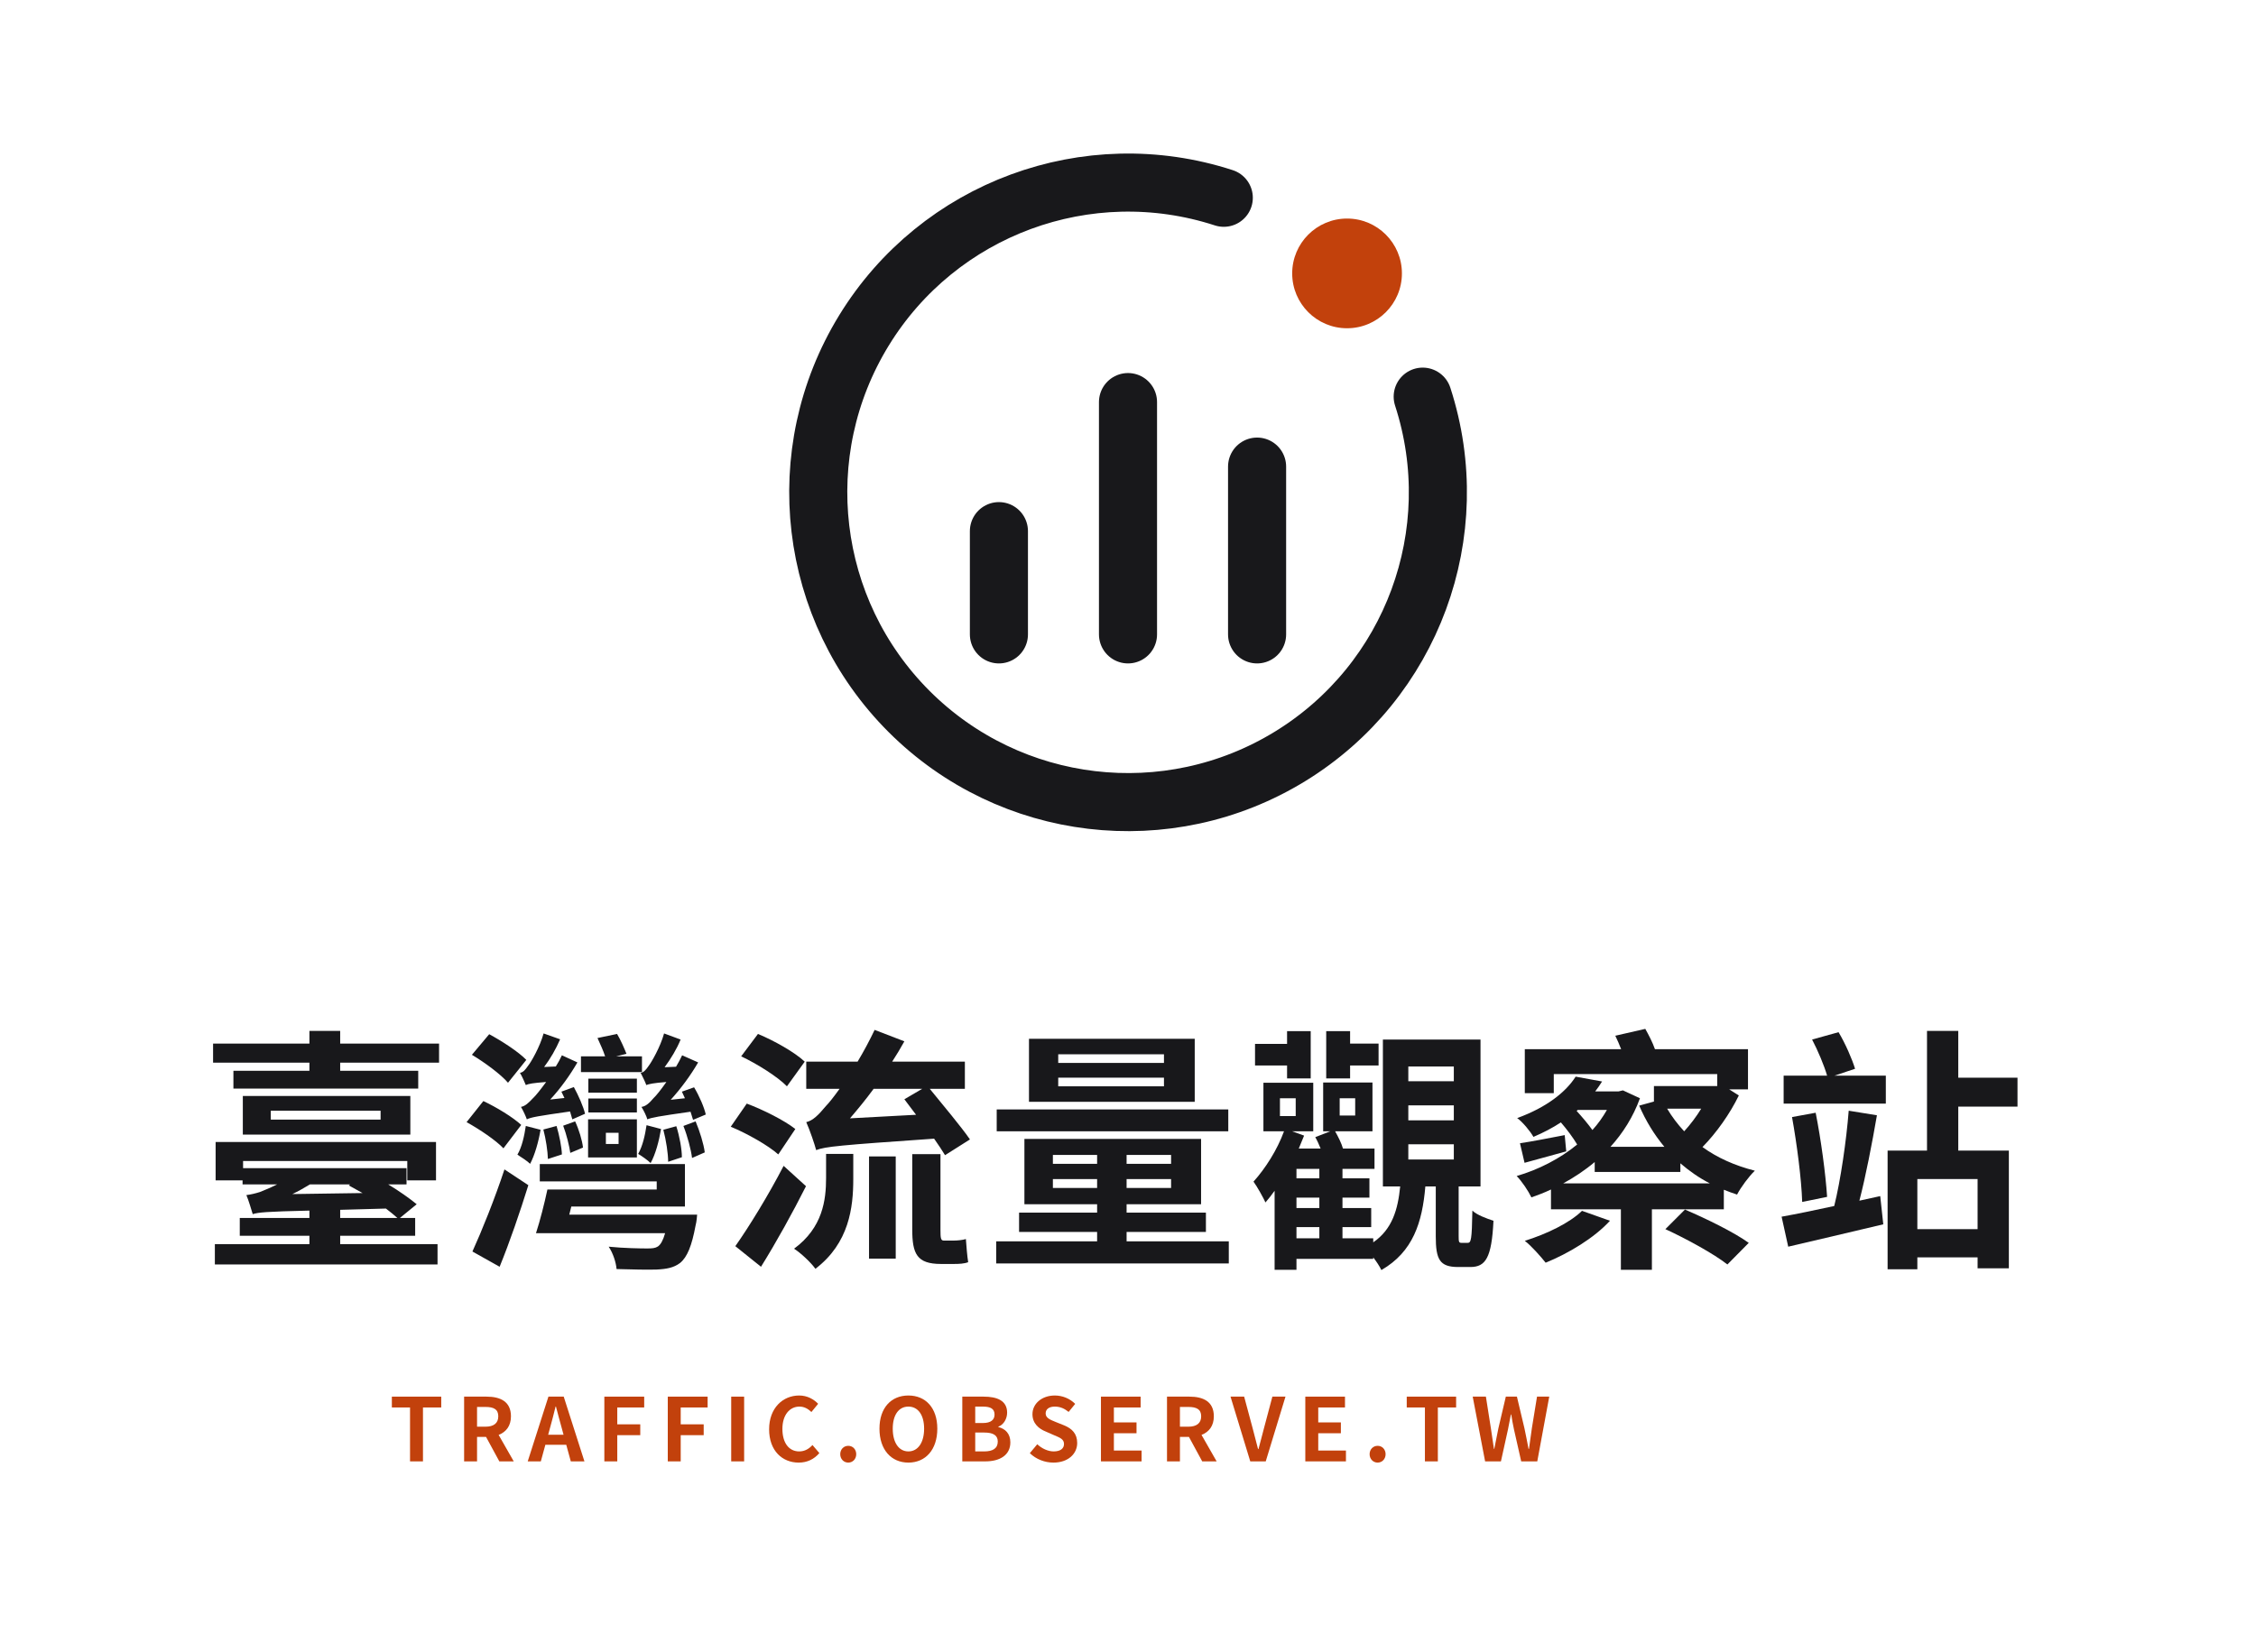
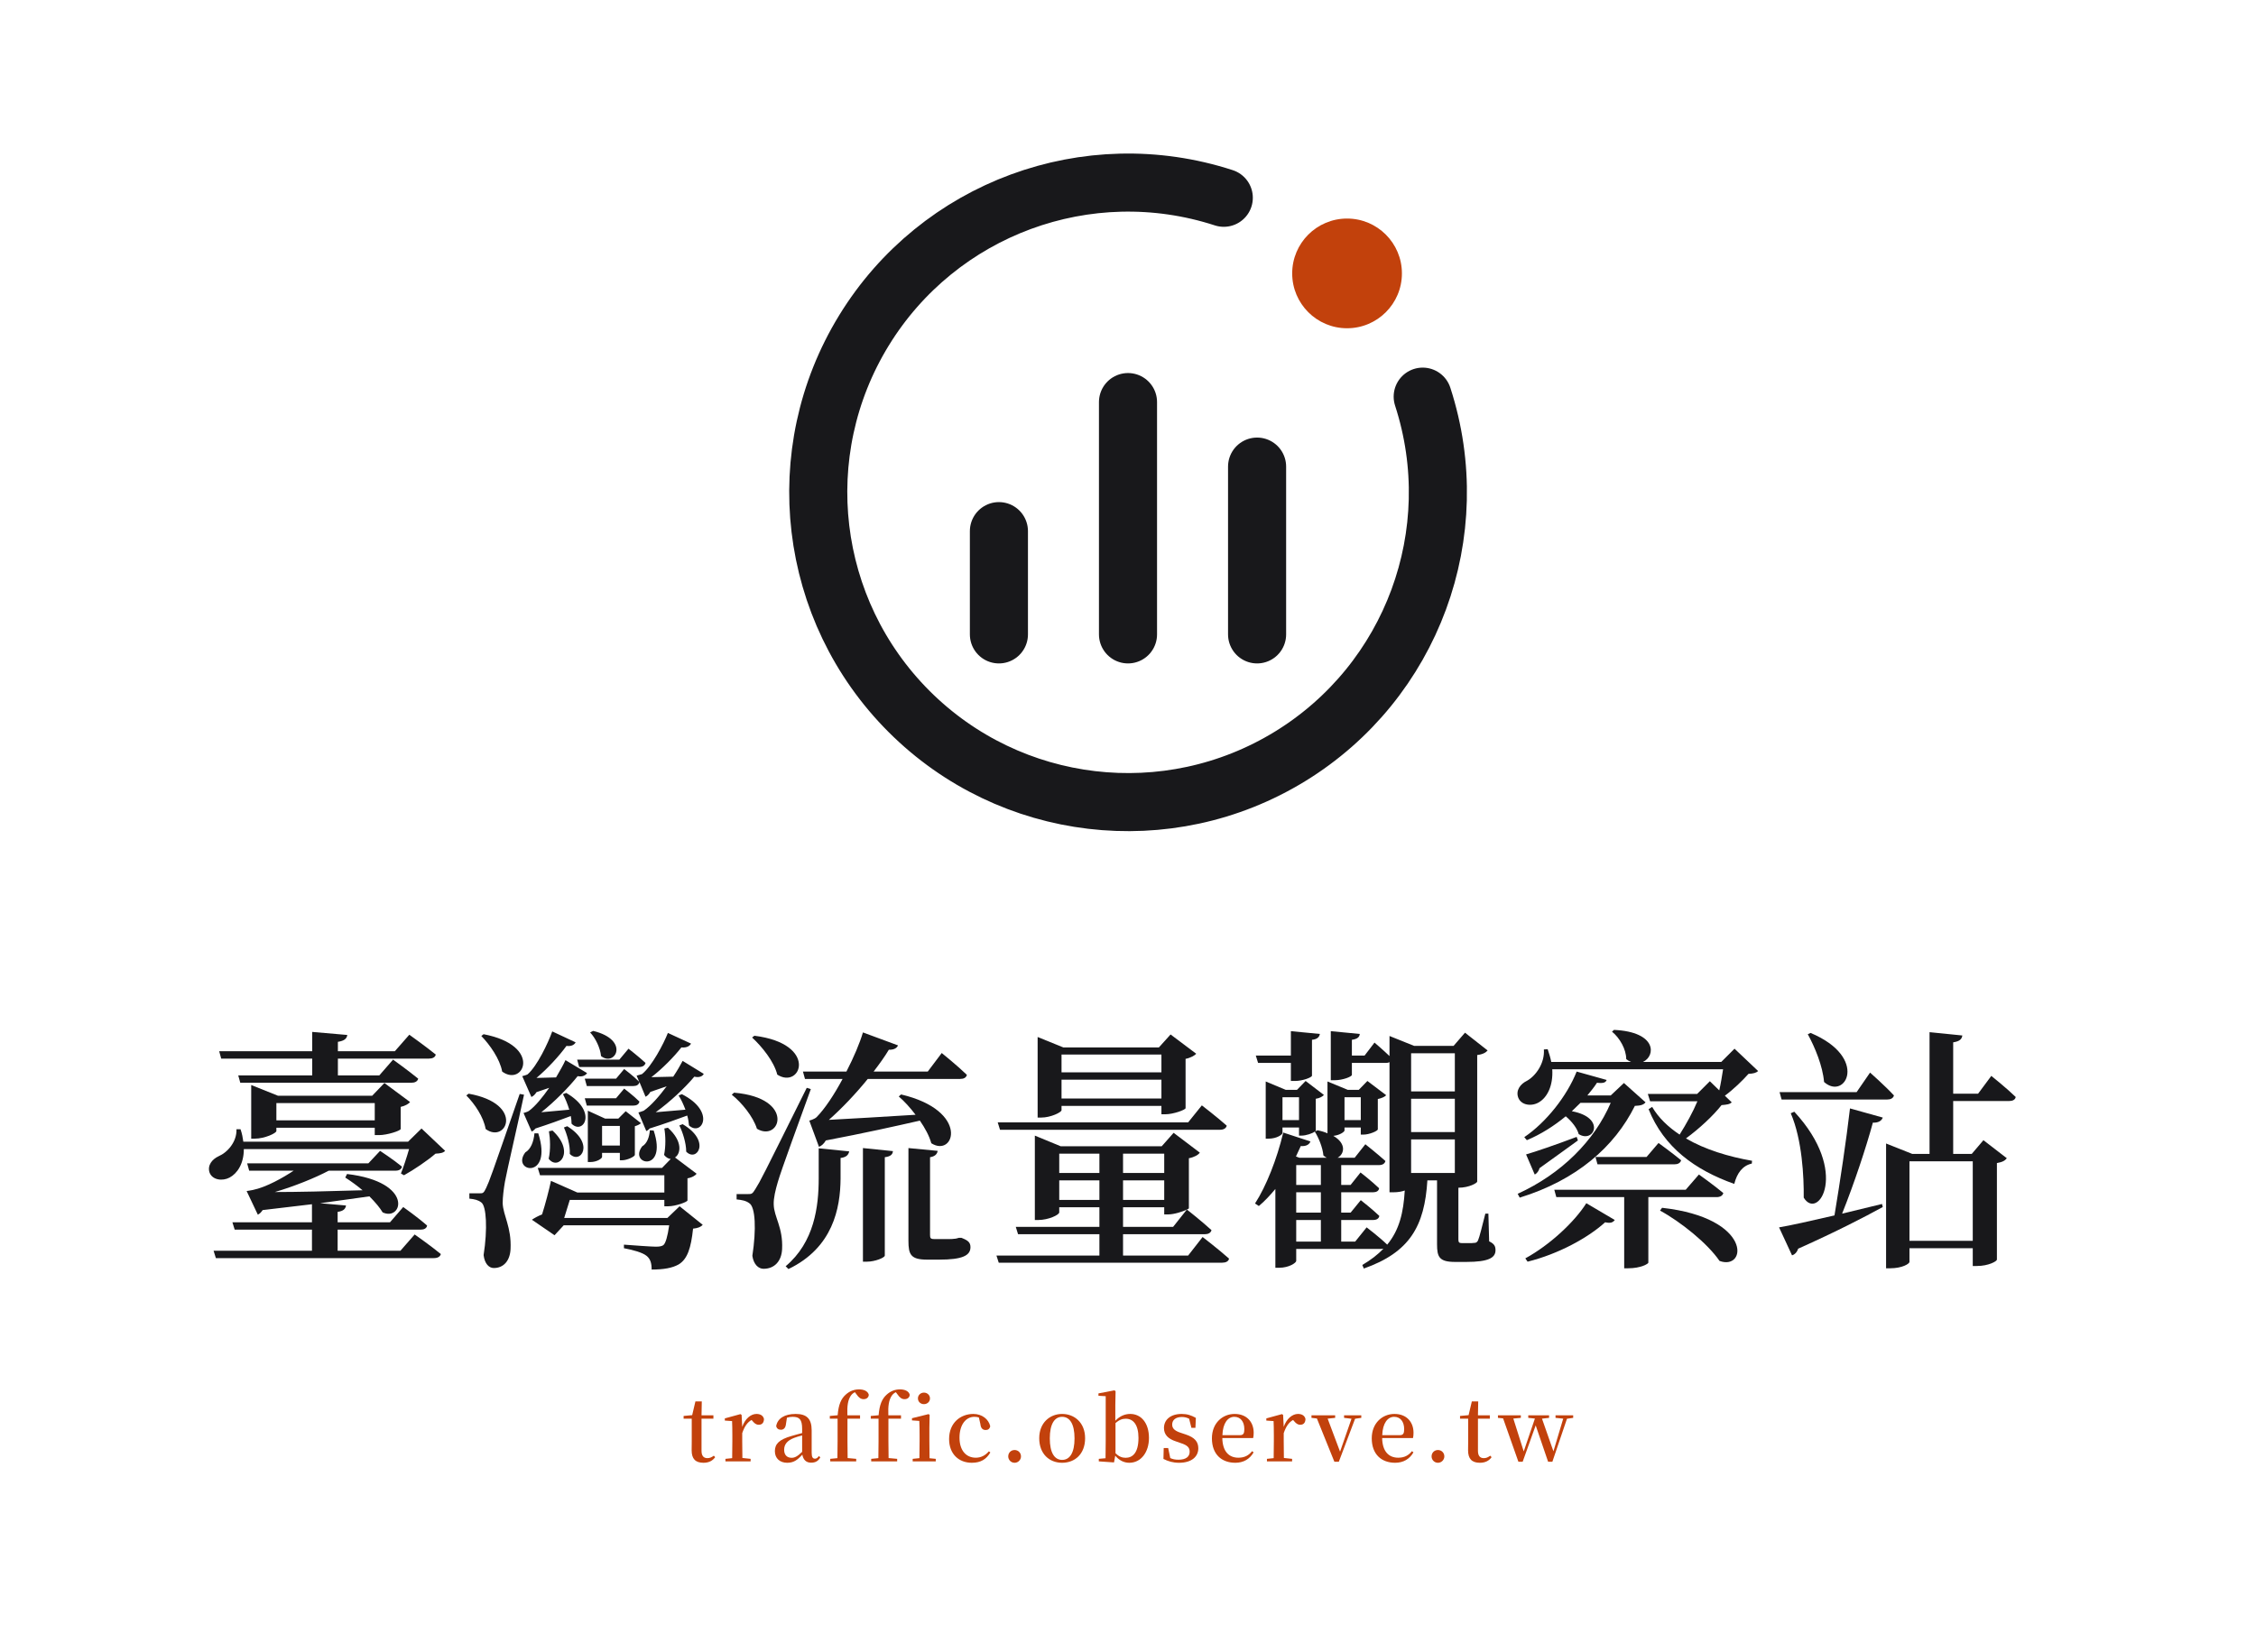
<svg xmlns="http://www.w3.org/2000/svg" width="284" height="208" viewBox="0 0 284 208" role="img" aria-labelledby="title">
  <g transform="translate(90 10) scale(1.625)">
    <g fill="none" stroke="#18181B" stroke-width="4.5" stroke-linecap="round">
      <path d="M39.42 9.17a24 24 0 1 0 15.41 15.41" />
      <path d="M22 35v8m10-18v18m10-13v13" />
    </g>
    <circle cx="48.97" cy="15.03" r="4.25" fill="#C2410C" />
  </g>
  <g fill="#18181B">
-     <path transform="translate(25 157) scale(0.032 -0.032)" d="M284 536H716V501H284ZM174 594V442H833V594ZM436 850V800H57V725H436V693H137V623H864V693H557V725H946V800H557V850ZM213 129C235 136 265 139 436 143V114H162V44H436V11H64V-69H940V11H557V44H852V114H792L858 168C830 191 789 220 746 246H818V310H175V338H821V262H934V413H67V262H173V246H309C279 231 253 221 241 216C222 210 204 206 188 204C197 183 208 145 213 129ZM591 242 645 212 369 208C392 219 415 232 438 246H596ZM557 114V146L737 151C754 138 770 125 782 114Z" />
-     <path transform="translate(58 157) scale(0.032 -0.032)" d="M502 662V607H693V662ZM502 584V529H693V584ZM571 449H621V405H571ZM501 502V352H693V502ZM44 756C94 726 158 679 186 646L258 736C227 768 162 810 112 837ZM23 491C74 463 139 419 168 388L238 480C206 510 140 550 89 574ZM46 -18 153 -78C193 20 233 137 266 243L172 305C133 187 82 61 46 -18ZM403 477C416 443 427 398 431 370L481 391C478 419 465 462 450 494ZM256 476C250 436 241 394 223 363C237 354 262 338 273 327C291 361 306 413 314 461ZM325 462C335 425 342 377 343 346L398 364C397 393 388 439 377 476ZM876 476C892 436 906 383 910 350L960 372C956 405 940 456 924 494ZM731 479C725 439 716 398 698 366C712 358 736 341 747 330C766 364 780 416 788 464ZM797 461C808 420 816 367 816 335L870 353C870 384 861 435 848 475ZM341 226C329 170 312 103 296 54H804C796 26 787 10 776 2C765 -5 754 -6 733 -6C707 -6 641 -5 582 1C599 -24 611 -61 613 -87C676 -89 737 -90 770 -89C810 -87 838 -82 863 -63C891 -40 909 4 924 85C928 98 930 127 930 127H427L435 159H882V326H311V258H771V226ZM538 822C548 800 561 772 568 750H473V688H713V750H612L652 760C644 780 629 815 615 838ZM260 502C276 510 303 515 430 533L439 502L489 524C483 551 463 596 445 629L396 611L408 586L352 580C393 624 430 676 459 726L398 754C391 739 383 724 374 710L328 708C353 741 375 780 391 817L326 840C311 786 276 726 265 713C254 697 246 687 233 685C241 672 252 647 256 637C267 642 284 645 336 649C314 619 295 595 285 586C267 567 254 554 237 551C245 538 257 512 260 502ZM734 502C751 509 777 514 904 532L914 500L964 521C958 549 938 595 918 628L870 611L882 585L826 579C867 624 905 676 934 726L871 754C864 739 856 724 847 709L802 707C827 741 850 779 865 816L800 840C785 786 750 726 739 712C729 697 719 686 708 685C715 671 727 647 730 637C741 641 758 645 809 649C788 619 769 595 759 586C742 566 728 553 711 551C720 537 732 512 734 502Z" />
-     <path transform="translate(91 157) scale(0.032 -0.032)" d="M575 356V-46H680V356ZM406 366V271C406 185 393 76 280 -7C307 -24 347 -62 364 -86C497 15 513 156 513 267V366ZM72 750C135 720 215 670 252 632L322 729C283 766 201 812 138 838ZM31 473C96 446 179 399 218 364L285 464C242 498 158 540 94 564ZM49 3 150 -78C211 20 274 134 327 239L239 319C179 203 102 78 49 3ZM745 365V69C745 -27 763 -67 858 -67C871 -67 897 -67 909 -67C929 -67 950 -66 965 -60C961 -35 958 3 956 31C943 27 922 25 908 25C898 25 879 25 869 25C857 25 856 36 856 67V365ZM367 381C404 395 457 400 831 426C848 402 863 379 874 361L972 423C936 475 866 558 814 622H952V729H666C683 755 699 782 714 809L597 854C577 812 554 769 530 729H328V622H459C436 590 417 566 405 554C376 519 354 497 328 491C342 460 361 404 367 381ZM714 581 760 520 500 506C531 542 563 581 593 622H784Z" />
-     <path transform="translate(124 157) scale(0.032 -0.032)" d="M288 666H704V632H288ZM288 758H704V724H288ZM173 819V571H825V819ZM46 541V455H957V541ZM267 267H441V232H267ZM557 267H732V232H557ZM267 362H441V327H267ZM557 362H732V327H557ZM44 22V-65H959V22H557V59H869V135H557V168H850V425H155V168H441V135H134V59H441V22Z" />
-     <path transform="translate(157 157) scale(0.032 -0.032)" d="M129 585H191V515H129ZM364 585H425V517H364ZM634 557H813V498H634ZM634 404H813V344H634ZM634 710H813V652H634ZM284 194V153H194V194ZM534 816V238H602C593 147 571 70 496 18V34H375V78H488V153H375V194H481V270H375V307H501V387H377C371 408 358 434 346 455H493V647H299V455H327L268 432C276 418 283 402 289 387H203L224 438L177 455H260V646H64V455H145C118 381 71 308 25 257C39 238 64 193 72 175C84 189 96 204 108 221V-90H194V-47H496V-41C509 -58 521 -76 528 -91C653 -19 689 97 701 238H742V42C742 -49 757 -79 830 -79C844 -79 864 -79 878 -79C938 -79 962 -43 969 103C944 111 903 126 886 143C884 27 881 16 867 16C863 16 849 16 844 16C833 16 832 19 832 43V238H918V816ZM284 270H194V307H284ZM284 78V34H194V78ZM157 849V799H31V714H157V663H250V849ZM311 849V663H405V714H517V800H405V849Z" />
-     <path transform="translate(190 157) scale(0.032 -0.032)" d="M286 142C237 94 147 51 61 24C86 5 125 -39 143 -62C232 -26 334 35 396 103ZM614 70C697 32 806 -28 858 -69L942 16C884 58 771 113 691 147ZM42 408 60 331C112 345 166 360 224 376L218 440C150 427 90 415 42 408ZM269 539H384C368 511 349 484 327 460C309 485 286 512 265 535ZM417 831C425 815 433 796 440 778H61V605H175V680H818V633H569V572L511 556C537 496 570 442 610 394H398C447 448 487 511 514 585L447 616L430 612H338C348 625 357 638 365 651L261 670C223 610 147 549 31 507C52 492 82 456 95 433C135 450 171 469 203 490C227 462 251 430 267 403C199 347 115 304 29 279C49 259 75 220 87 195C113 204 139 214 164 226V148H439V-90H561V148H844V225C861 218 878 212 896 206C911 235 943 278 966 300C887 320 818 351 760 393C815 449 868 524 903 596L865 620H939V778H573C564 804 549 833 535 858ZM336 334V295H673V329C708 299 746 272 789 250H212C256 274 298 302 336 334ZM621 544H755C736 513 712 481 688 455C662 483 640 512 621 544Z" />
-     <path transform="translate(223 157) scale(0.032 -0.032)" d="M81 511C100 406 118 268 121 177L219 197C213 289 195 422 174 528ZM160 816C183 772 207 715 219 674H48V564H450V674H248L329 701C317 740 291 800 264 845ZM304 536C295 420 272 261 247 161C169 144 96 129 40 119L66 1C172 26 311 58 440 89L428 200L346 182C371 278 396 408 415 518ZM457 379V-88H574V-41H811V-84H934V379H735V552H968V666H735V850H612V379ZM574 70V267H811V70Z" />
+     <path transform="translate(25 157) scale(0.032 -0.032)" d="M714 378 668 329H191L199 300H374C333 273 267 235 213 224C204 222 189 220 189 220L233 127C240 130 246 136 252 145L446 168V97H133L142 68H446V-15H59L68 -44H925C940 -44 950 -39 953 -28C913 5 850 49 850 49L794 -15H547V68H873C887 68 897 73 899 84C863 116 805 157 805 157L753 97H547V138C570 141 578 150 580 163L478 172L672 199C696 175 714 153 724 136C801 99 851 255 584 287L577 273C602 257 625 240 645 223C512 219 389 216 300 216C375 238 457 271 512 300H774C788 300 798 305 800 316C766 344 714 378 714 378ZM306 456V469H693V440H710C742 440 794 457 795 464V551C813 555 826 563 832 570L731 645L683 595H312L207 637V426H220C261 426 306 448 306 456ZM693 566V498H306V566ZM829 835 772 770H548V807C574 811 583 820 585 834L447 846V770H81L89 741H447V675H156L164 646H837C851 646 861 651 864 662C825 694 765 737 765 737L711 675H548V741H906C920 741 931 746 933 757C892 790 829 835 829 835ZM165 463H149C151 414 114 372 79 357C53 345 34 321 43 293C54 263 94 258 122 273C152 289 178 327 178 385H828C819 353 806 314 796 289L808 282C846 303 901 340 932 367C952 368 962 370 970 378L877 466L824 414H176C174 429 171 446 165 463Z" />
+     <path transform="translate(58 157) scale(0.032 -0.032)" d="M75 211C64 211 34 211 34 211V190C54 188 68 185 81 175C101 161 106 71 90 -32C94 -66 111 -83 130 -83C169 -83 194 -54 196 -8C200 78 167 123 165 172C165 196 169 228 174 257C182 301 227 494 249 599L232 602C115 265 115 265 100 232C90 211 87 211 75 211ZM31 603 22 596C55 563 90 511 98 464C179 404 254 563 31 603ZM90 837 81 830C114 796 154 740 163 690C247 628 324 792 90 837ZM759 458 744 459C742 431 732 406 714 396C658 323 815 290 759 458ZM873 483 860 478C873 452 887 409 887 375C928 332 987 416 873 483ZM305 447H290C287 413 275 384 254 372C196 295 364 261 305 447ZM361 458 347 455C352 426 354 382 346 347C383 298 453 373 361 458ZM521 850 509 844C530 822 549 783 552 751C607 707 668 814 521 850ZM419 475 406 470C418 443 431 400 429 366C471 323 530 406 419 475ZM660 780 624 737H458L466 708H701C715 708 724 713 727 724C700 749 660 780 660 780ZM643 623 611 585H488L496 556H678C692 556 701 561 703 572C680 595 643 623 643 623ZM643 700 611 662H488L496 633H678C692 633 701 638 703 649L727 591C734 594 740 600 746 610L810 632C781 593 749 556 720 536C713 533 699 529 699 529L730 456C735 458 739 461 743 466C798 483 853 503 891 517C895 503 897 490 898 478C947 433 1006 532 870 601L857 596C867 581 876 561 884 540L767 530C824 571 883 627 919 670C939 665 952 672 956 681L873 732C864 715 852 694 836 670L750 668C793 701 839 748 868 785C890 783 901 791 906 800L815 842C798 799 752 711 713 680C707 678 692 674 692 674L702 650C679 673 643 700 643 700ZM415 606 402 601C411 585 420 563 427 540L317 530C370 572 426 629 460 672C480 668 492 676 497 684L412 735C404 717 390 693 375 667L298 665C341 701 387 751 416 791C437 788 448 797 452 805L360 848C344 803 301 712 263 679C258 676 242 672 242 672L278 590C285 593 292 599 298 609L348 626C322 589 294 554 268 535C262 531 247 527 247 527L279 454C284 456 289 460 294 466C344 482 396 501 433 515C435 505 436 494 436 485C481 439 542 532 415 606ZM459 214 355 260C348 226 333 169 320 128C305 122 290 114 280 107L369 46L405 85H820C814 42 806 14 797 7C791 3 783 1 768 1C750 1 682 6 642 9V-5C679 -12 715 -22 731 -35C747 -48 751 -65 751 -89C798 -89 832 -83 857 -69C892 -48 906 -4 914 72C934 74 945 79 952 87L861 160L813 114H407L429 185H801V160H817C845 160 892 177 892 183V270C910 273 923 281 928 288L843 352C866 367 874 416 815 469L801 466C806 438 807 396 800 362C808 352 817 347 826 346L792 311H303L312 282H801V214ZM626 399H556V476H626ZM500 536V334H509C538 334 556 349 556 354V370H626V341H635C654 341 684 355 685 362V475C696 478 705 483 709 487L649 534L620 505H568Z" />
+     <path transform="translate(91 157) scale(0.032 -0.032)" d="M99 208C88 208 54 208 54 208V187C74 185 91 182 104 172C128 157 132 70 116 -35C121 -69 140 -86 160 -86C203 -86 231 -56 233 -8C237 77 201 118 200 167C199 192 207 224 216 255C229 301 306 510 346 621L330 626C149 262 149 262 128 228C116 208 113 208 99 208ZM44 607 35 599C74 568 119 513 134 465C225 410 288 586 44 607ZM124 831 115 824C154 788 201 730 214 678C307 618 378 799 124 831ZM845 378 730 389V24C730 -30 739 -50 804 -50H851C942 -50 974 -34 974 -1C974 17 965 25 943 34L938 36H929C923 34 915 32 909 32C905 31 897 31 892 31C886 31 873 31 862 31H831C817 31 815 35 815 47V353C834 356 843 365 845 378ZM497 376 377 388V270C377 159 360 19 247 -76L258 -87C433 -3 462 152 463 268V350C487 353 494 363 497 376ZM669 377 551 389V-58H567C599 -58 637 -42 637 -34V353C660 356 668 364 669 377ZM861 763 806 690H593C616 720 637 749 653 776C673 775 685 783 689 793L551 844C539 803 515 746 486 690H315L323 661H471C438 599 400 542 368 510C359 502 340 497 340 497L378 394C387 397 397 405 405 419C553 447 683 476 775 497C795 468 812 437 820 408C911 350 973 536 701 600L692 592C714 573 737 548 758 520C625 512 500 504 417 500C468 545 523 603 570 661H933C948 661 957 666 960 677C923 713 861 763 861 763Z" />
+     <path transform="translate(124 157) scale(0.032 -0.032)" d="M50 490 59 461H924C938 461 948 466 951 477C913 511 853 557 853 557L799 490ZM694 658V584H301V658ZM694 687H301V757H694ZM207 785V509H221C259 509 301 530 301 538V555H694V522H710C740 522 788 539 789 546V740C809 744 824 753 831 760L730 836L684 785H308L207 826ZM705 262V185H543V262ZM705 291H543V367H705ZM292 262H450V185H292ZM292 291V367H450V291ZM121 79 130 50H450V-34H45L54 -62H933C947 -62 958 -57 960 -46C921 -11 856 39 856 39L799 -34H543V50H864C878 50 888 55 891 66C854 100 796 146 794 147L740 79H543V156H705V128H721C744 128 778 139 794 147C798 149 802 151 802 152V349C823 353 839 362 845 371L742 449L695 396H298L196 438V106H210C249 106 292 126 292 136V156H450V79Z" />
+     <path transform="translate(157 157) scale(0.032 -0.032)" d="M286 838 172 849V753H34L43 724H172V653H188C218 653 255 667 255 674V815C276 817 284 826 286 838ZM560 830V751C534 776 501 804 501 804L462 753H412V815C434 818 442 826 443 838L329 849V656H345C376 656 412 670 412 677V724H546C552 724 556 725 560 727V215H575C594 215 609 218 620 222C615 136 599 67 551 9C520 39 470 77 470 77L425 21H370V106H495C509 106 518 111 520 122C492 149 447 184 447 184L407 135H370V215H495C508 215 518 220 519 231C491 258 446 293 446 293L407 244H370V322H518C532 322 541 327 544 338C513 366 465 404 465 404L423 351H356C383 366 391 407 339 437C367 440 383 454 383 458V470H447V442H458C480 442 514 456 514 463V582C529 585 542 591 547 597L473 653L439 618H396L316 651V447C305 452 292 456 277 459L266 454C281 430 297 392 300 360C304 356 309 353 313 351H205L192 356L211 397C233 395 245 404 249 415L142 450C117 345 75 239 31 171L46 161C69 180 90 203 111 228V-82H125C166 -82 193 -62 193 -55V-8H526L536 -7C514 -30 487 -51 453 -71L459 -85C640 -21 698 82 709 262H747V11C747 -39 755 -59 818 -59H862C949 -59 977 -43 977 -13C977 2 973 12 952 22L949 131H937C925 84 914 38 908 25C904 18 900 16 894 16C889 15 880 15 870 15H845C833 15 831 19 831 30V233C874 233 905 252 905 257V755C928 758 939 765 946 773L857 843L812 791H657ZM73 651V426H84C118 426 139 443 139 448V470H204V438H214C232 438 258 447 266 454C269 456 270 457 270 458V583C285 585 297 592 302 598L230 653L196 618H152ZM447 499H383V589H447ZM204 499H139V589H204ZM290 21H193V106H290ZM290 135H193V215H290ZM290 244H193V322H290ZM645 291V423H817V291ZM645 452V583H817V452ZM645 612V762H817V612Z" />
+     <path transform="translate(190 157) scale(0.032 -0.032)" d="M66 364 100 285C109 289 116 299 119 310C184 356 236 395 270 419L265 433C183 402 101 374 66 364ZM415 106 303 172C257 99 160 8 63 -45L72 -58C193 -28 310 36 377 97C400 92 408 97 415 106ZM601 154 593 143C674 99 780 14 827 -55C935 -95 959 114 601 154ZM587 409 540 354H339L347 325H649C663 325 673 330 676 341C641 370 587 409 587 409ZM746 285 694 225H177L185 196H452V-84H468C518 -84 547 -66 547 -62V196H815C829 196 839 201 842 212C805 243 746 285 746 285ZM151 778 136 777C140 723 104 673 70 654C43 641 25 616 35 588C47 556 90 552 118 570C149 589 173 634 169 699H841C837 673 832 642 826 616L789 652L739 602H545L554 573H740C723 532 696 483 670 442C625 472 587 508 562 551L548 542C608 392 730 303 885 248C896 291 918 320 954 328L955 339C863 355 770 383 695 427C747 465 802 516 835 558C856 560 867 561 875 569L848 595C882 620 918 655 941 681C961 682 971 685 979 692L886 780L834 728H526C576 751 582 846 412 854L404 847C434 823 460 778 460 739C466 734 473 730 479 728H165C162 744 157 760 151 778ZM383 657 265 690C227 594 145 490 59 432L69 420C124 443 176 476 222 514C246 494 267 467 273 444C333 406 382 509 246 534L280 567H399C335 418 206 288 33 209L41 194C265 263 414 394 494 555C517 556 528 559 536 569L451 645L399 596H307C321 613 334 629 345 646C371 643 379 647 383 657Z" />
+     <path transform="translate(223 157) scale(0.032 -0.032)" d="M154 842 143 837C171 786 202 711 207 649C291 574 385 745 154 842ZM90 532 76 526C121 422 128 274 127 194C183 101 310 294 90 532ZM388 686 335 609H32L40 580H455C469 580 479 585 482 596C448 633 388 686 388 686ZM751 832 622 845V366H554L451 407V-84H467C515 -84 543 -66 543 -59V-5H792V-75H808C855 -75 887 -56 887 -50V330C910 334 919 340 926 349L834 420L788 366H715V574H934C949 574 959 579 961 590C925 625 865 673 865 673L813 603H715V805C741 809 749 818 751 832ZM543 24V337H792V24ZM30 77 81 -33C92 -30 101 -20 105 -7C257 61 365 117 438 157L435 169L278 131C326 251 373 393 399 489C423 488 434 498 438 509L309 545C295 424 270 256 248 124C153 102 73 84 30 77Z" />
  </g>
  <g fill="#C2410C">
-     <path transform="translate(49 184) scale(0.011 -0.011)" d="M238 0H386V617H595V741H30V617H238Z" />
-     <path transform="translate(57.425 184) scale(0.011 -0.011)" d="M239 397V623H335C430 623 482 596 482 516C482 437 430 397 335 397ZM494 0H659L486 303C571 336 627 405 627 516C627 686 504 741 348 741H91V0H239V280H342Z" />
-     <path transform="translate(66.477 184) scale(0.011 -0.011)" d="M-4 0H146L198 190H437L489 0H645L408 741H233ZM230 305 252 386C274 463 295 547 315 628H319C341 549 361 463 384 386L406 305Z" />
-     <path transform="translate(75.078 184) scale(0.011 -0.011)" d="M91 0H239V300H502V424H239V617H547V741H91Z" />
-     <path transform="translate(83.063 184) scale(0.011 -0.011)" d="M91 0H239V300H502V424H239V617H547V741H91Z" />
-     <path transform="translate(91.048 184) scale(0.011 -0.011)" d="M91 0H239V741H91Z" />
-     <path transform="translate(96.228 184) scale(0.011 -0.011)" d="M392 -14C489 -14 568 24 629 95L550 187C511 144 462 114 398 114C281 114 206 211 206 372C206 531 289 627 401 627C457 627 500 601 538 565L615 659C567 709 493 754 398 754C211 754 54 611 54 367C54 120 206 -14 392 -14Z" />
-     <path transform="translate(104.994 184) scale(0.011 -0.011)" d="M163 -14C215 -14 254 28 254 82C254 137 215 178 163 178C110 178 71 137 71 82C71 28 110 -14 163 -14Z" />
-     <path transform="translate(110.119 184) scale(0.011 -0.011)" d="M385 -14C581 -14 716 133 716 374C716 614 581 754 385 754C189 754 54 614 54 374C54 133 189 -14 385 -14ZM385 114C275 114 206 216 206 374C206 532 275 627 385 627C495 627 565 532 565 374C565 216 495 114 385 114Z" />
-     <path transform="translate(120.139 184) scale(0.011 -0.011)" d="M91 0H355C518 0 641 69 641 218C641 317 583 374 503 393V397C566 420 604 489 604 558C604 696 488 741 336 741H91ZM239 439V627H327C416 627 460 601 460 536C460 477 420 439 326 439ZM239 114V330H342C444 330 497 299 497 227C497 150 442 114 342 114Z" />
-     <path transform="translate(129.18 184) scale(0.011 -0.011)" d="M312 -14C483 -14 584 89 584 210C584 317 525 375 435 412L338 451C275 477 223 496 223 549C223 598 263 627 328 627C390 627 439 604 486 566L561 658C501 719 415 754 328 754C179 754 72 660 72 540C72 432 148 372 223 342L321 299C387 271 433 254 433 199C433 147 392 114 315 114C250 114 179 147 127 196L42 94C114 24 213 -14 312 -14Z" />
-     <path transform="translate(137.594 184) scale(0.011 -0.011)" d="M91 0H556V124H239V322H498V446H239V617H545V741H91Z" />
-     <path transform="translate(145.909 184) scale(0.011 -0.011)" d="M239 397V623H335C430 623 482 596 482 516C482 437 430 397 335 397ZM494 0H659L486 303C571 336 627 405 627 516C627 686 504 741 348 741H91V0H239V280H342Z" />
-     <path transform="translate(154.961 184) scale(0.011 -0.011)" d="M221 0H398L624 741H474L378 380C355 298 339 224 315 141H310C287 224 271 298 248 380L151 741H-5Z" />
-     <path transform="translate(163.32 184) scale(0.011 -0.011)" d="M91 0H556V124H239V322H498V446H239V617H545V741H91Z" />
-     <path transform="translate(171.635 184) scale(0.011 -0.011)" d="M163 -14C215 -14 254 28 254 82C254 137 215 178 163 178C110 178 71 137 71 82C71 28 110 -14 163 -14Z" />
-     <path transform="translate(176.76 184) scale(0.011 -0.011)" d="M238 0H386V617H595V741H30V617H238Z" />
-     <path transform="translate(185.185 184) scale(0.011 -0.011)" d="M161 0H342L423 367C434 424 445 481 456 537H460C468 481 479 424 491 367L574 0H758L895 741H755L696 379C685 302 674 223 663 143H658C642 223 628 303 611 379L525 741H398L313 379C297 302 281 223 266 143H262C251 223 239 301 227 379L170 741H19Z" />
+     <path transform="translate(85.9035 184) scale(0.011 -0.011)" d="M241 -16C303 -16 346 7 375 48L360 65C333 46 314 37 286 37C244 37 219 62 219 121V489H355V527H219L222 686H149L112 529L14 520V489H107V223C107 185 106 161 106 126C106 29 150 -16 241 -16Z" />
+     <path transform="translate(90.9055 184) scale(0.011 -0.011)" d="M114 0H326V29L232 39L230 232V323C256 400 289 447 337 474L345 465C369 436 389 419 419 419C460 419 478 446 479 485C470 526 435 543 393 543C329 543 262 488 230 395L223 532L210 541L31 492V467L114 461C116 412 117 369 117 301V232L115 37L38 29V0Z" />
+     <path transform="translate(97.0295 184) scale(0.011 -0.011)" d="M462 -15C511 -15 544 4 567 46L551 61C533 38 522 31 506 31C481 31 468 47 468 100V356C468 488 411 543 285 543C156 543 77 490 62 404C68 376 88 362 116 362C145 362 169 380 174 428L185 500C208 507 229 510 250 510C328 510 359 480 359 372V324C318 313 275 302 239 291C95 250 47 199 47 117C47 33 106 -16 188 -16C263 -16 305 16 361 77C372 19 404 -15 462 -15ZM359 109C304 55 272 41 239 41C188 41 153 71 153 133C153 194 188 238 265 268C290 278 324 288 359 297Z" />
+     <path transform="translate(104.132 184) scale(0.011 -0.011)" d="M116 0H332V29L234 38L232 232V489H376V527H231C227 638 237 700 269 750C280 767 297 782 317 792L335 768C362 728 386 712 417 712C453 712 475 734 476 763C465 806 417 824 364 824C310 824 258 806 211 763C160 717 129 650 120 528L30 520V489H119V232L117 37L35 29V0Z" />
+     <path transform="translate(109.288 184) scale(0.011 -0.011)" d="M116 0H332V29L234 38L232 232V489H376V527H231C227 638 237 700 269 750C280 767 297 782 317 792L335 768C362 728 386 712 417 712C453 712 475 734 476 763C465 806 417 824 364 824C310 824 258 806 211 763C160 717 129 650 120 528L30 520V489H119V232L117 37L35 29V0Z" />
+     <path transform="translate(114.444 184) scale(0.011 -0.011)" d="M170 655C207 655 239 682 239 721C239 759 207 787 170 787C132 787 101 759 101 721C101 682 132 655 170 655ZM117 0H305V29L234 36C233 93 232 177 232 232V385L235 532L223 541L33 494V469L117 463C119 414 120 367 120 300V232L118 37L41 29V0Z" />
+     <path transform="translate(119.006 184) scale(0.011 -0.011)" d="M303 -16C405 -16 469 24 515 102L498 115C457 67 407 42 348 42C237 42 162 126 162 271C162 420 235 510 332 510C350 510 367 508 384 502L401 427C406 377 429 359 462 359C489 359 506 372 514 401C496 484 418 543 321 543C173 543 43 441 43 256C43 83 155 -16 303 -16Z" />
+     <path transform="translate(125.9 184) scale(0.011 -0.011)" d="M166 -16C207 -16 239 18 239 57C239 98 207 130 166 130C124 130 93 98 93 57C93 18 124 -16 166 -16Z" />
+     <path transform="translate(130.352 184) scale(0.011 -0.011)" d="M305 -16C452 -16 568 85 568 265C568 444 445 543 305 543C166 543 43 443 43 265C43 86 158 -16 305 -16ZM305 17C217 17 164 100 164 263C164 426 217 510 305 510C394 510 447 426 447 263C447 100 394 17 305 17Z" />
+     <path transform="translate(137.885 184) scale(0.011 -0.011)" d="M389 -16C522 -16 614 104 614 268C614 441 523 543 400 543C339 543 280 519 229 465V647L232 804L218 813L36 778V751L119 746V232C119 177 118 93 117 36L40 29V0L214 -12L228 65C275 9 331 -16 389 -16ZM231 438C277 479 313 488 349 488C433 488 494 421 494 269C494 95 425 41 347 41C305 41 269 56 231 93Z" />
+     <path transform="translate(145.923 184) scale(0.011 -0.011)" d="M228 -16C369 -16 448 52 448 150C448 225 406 274 304 308L250 326C175 350 149 378 149 422C149 473 189 508 259 508C290 508 316 502 343 488L369 384H415L420 498C366 528 320 543 258 543C127 543 55 474 55 382C55 303 106 257 191 229L245 210C326 185 349 156 349 110C349 53 305 19 221 19C183 19 154 25 127 38L103 153H52L49 28C105 0 158 -16 228 -16Z" />
+     <path transform="translate(152.091 184) scale(0.011 -0.011)" d="M311 -16C406 -16 477 28 520 103L503 117C465 69 417 42 346 42C241 42 165 110 162 267H515C519 284 521 303 521 328C521 449 443 543 303 543C165 543 43 439 43 264C43 81 154 -16 311 -16ZM163 300C168 440 227 510 299 510C370 510 414 455 414 369C414 320 403 300 364 300Z" />
+     <path transform="translate(159.073 184) scale(0.011 -0.011)" d="M114 0H326V29L232 39L230 232V323C256 400 289 447 337 474L345 465C369 436 389 419 419 419C460 419 478 446 479 485C470 526 435 543 393 543C329 543 262 488 230 395L223 532L210 541L31 492V467L114 461C116 412 117 369 117 301V232L115 37L38 29V0Z" />
+     <path transform="translate(165.197 184) scale(0.011 -0.011)" d="M364 498 449 488 318 111 176 489 262 498V527H-9V498L53 491L253 -4H304L490 488L561 498V527H364Z" />
+     <path transform="translate(172.212 184) scale(0.011 -0.011)" d="M311 -16C406 -16 477 28 520 103L503 117C465 69 417 42 346 42C241 42 165 110 162 267H515C519 284 521 303 521 328C521 449 443 543 303 543C165 543 43 439 43 264C43 81 154 -16 311 -16ZM163 300C168 440 227 510 299 510C370 510 414 455 414 369C414 320 403 300 364 300Z" />
+     <path transform="translate(179.194 184) scale(0.011 -0.011)" d="M166 -16C207 -16 239 18 239 57C239 98 207 130 166 130C124 130 93 98 93 57C93 18 124 -16 166 -16Z" />
+     <path transform="translate(183.645 184) scale(0.011 -0.011)" d="M241 -16C303 -16 346 7 375 48L360 65C333 46 314 37 286 37C244 37 219 62 219 121V489H355V527H219L222 686H149L112 529L14 520V489H107V223C107 185 106 161 106 126C106 29 150 -16 241 -16Z" />
+     <path transform="translate(188.648 184) scale(0.011 -0.011)" d="M652 498 740 489 628 115 497 489 578 498V527H340V498L416 490L288 114L169 490L255 498V527H-7V498L52 492L227 -4H276L425 412L567 -4H616L783 488L854 498V527H652Z" />
  </g>
</svg>
